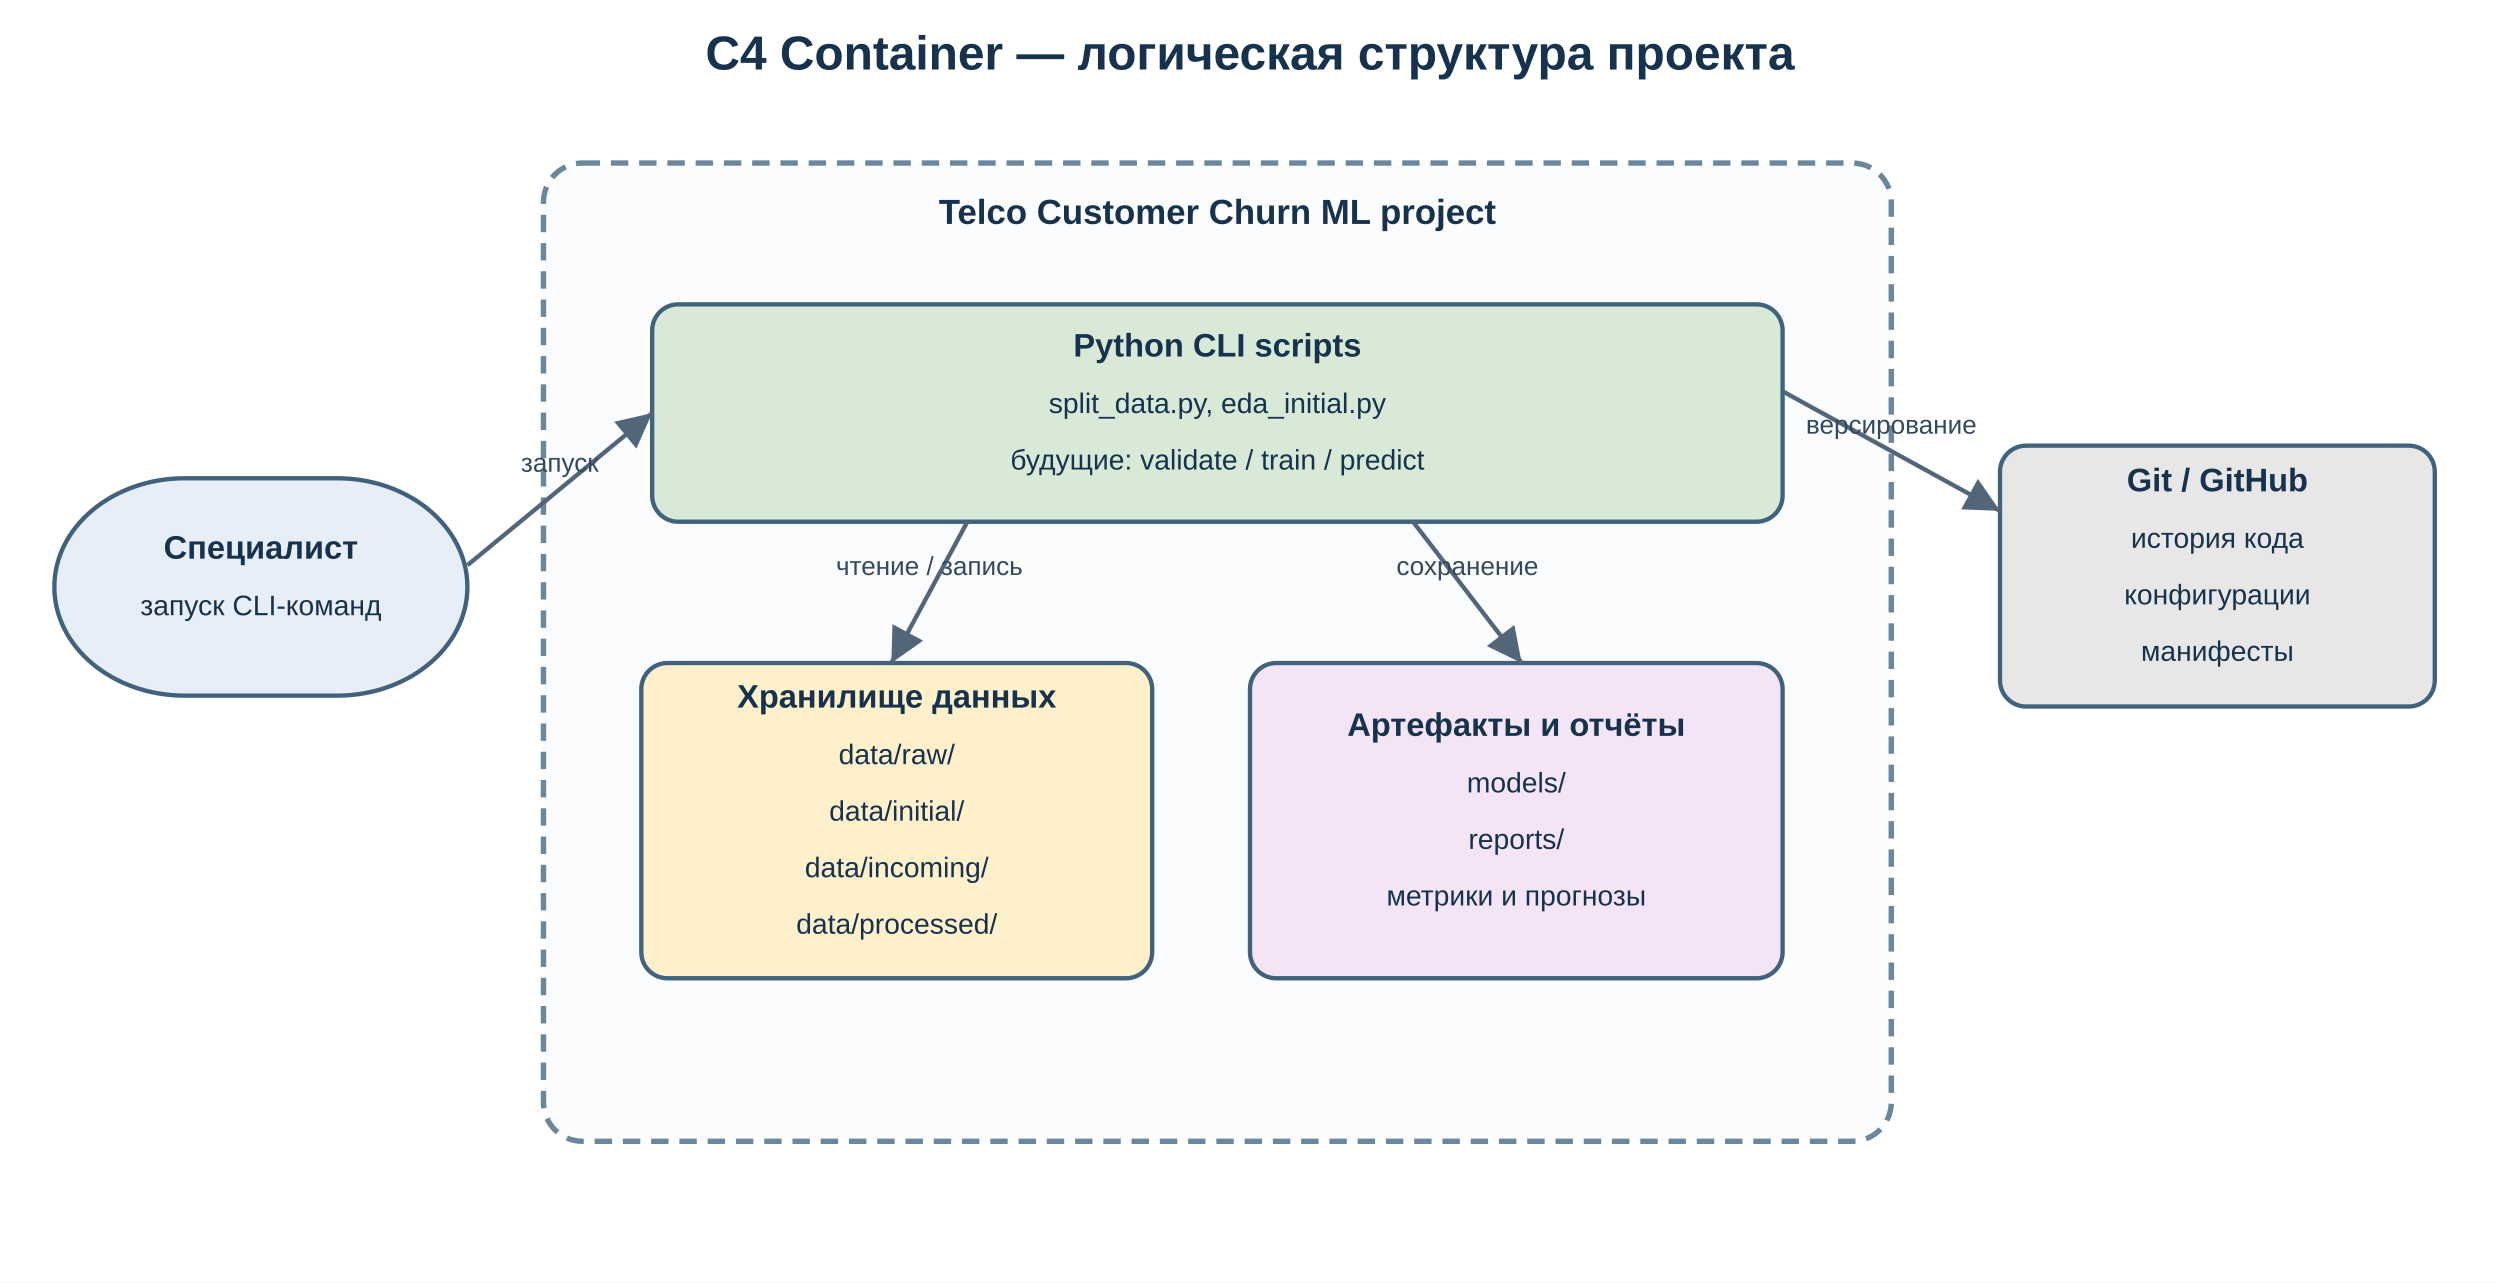
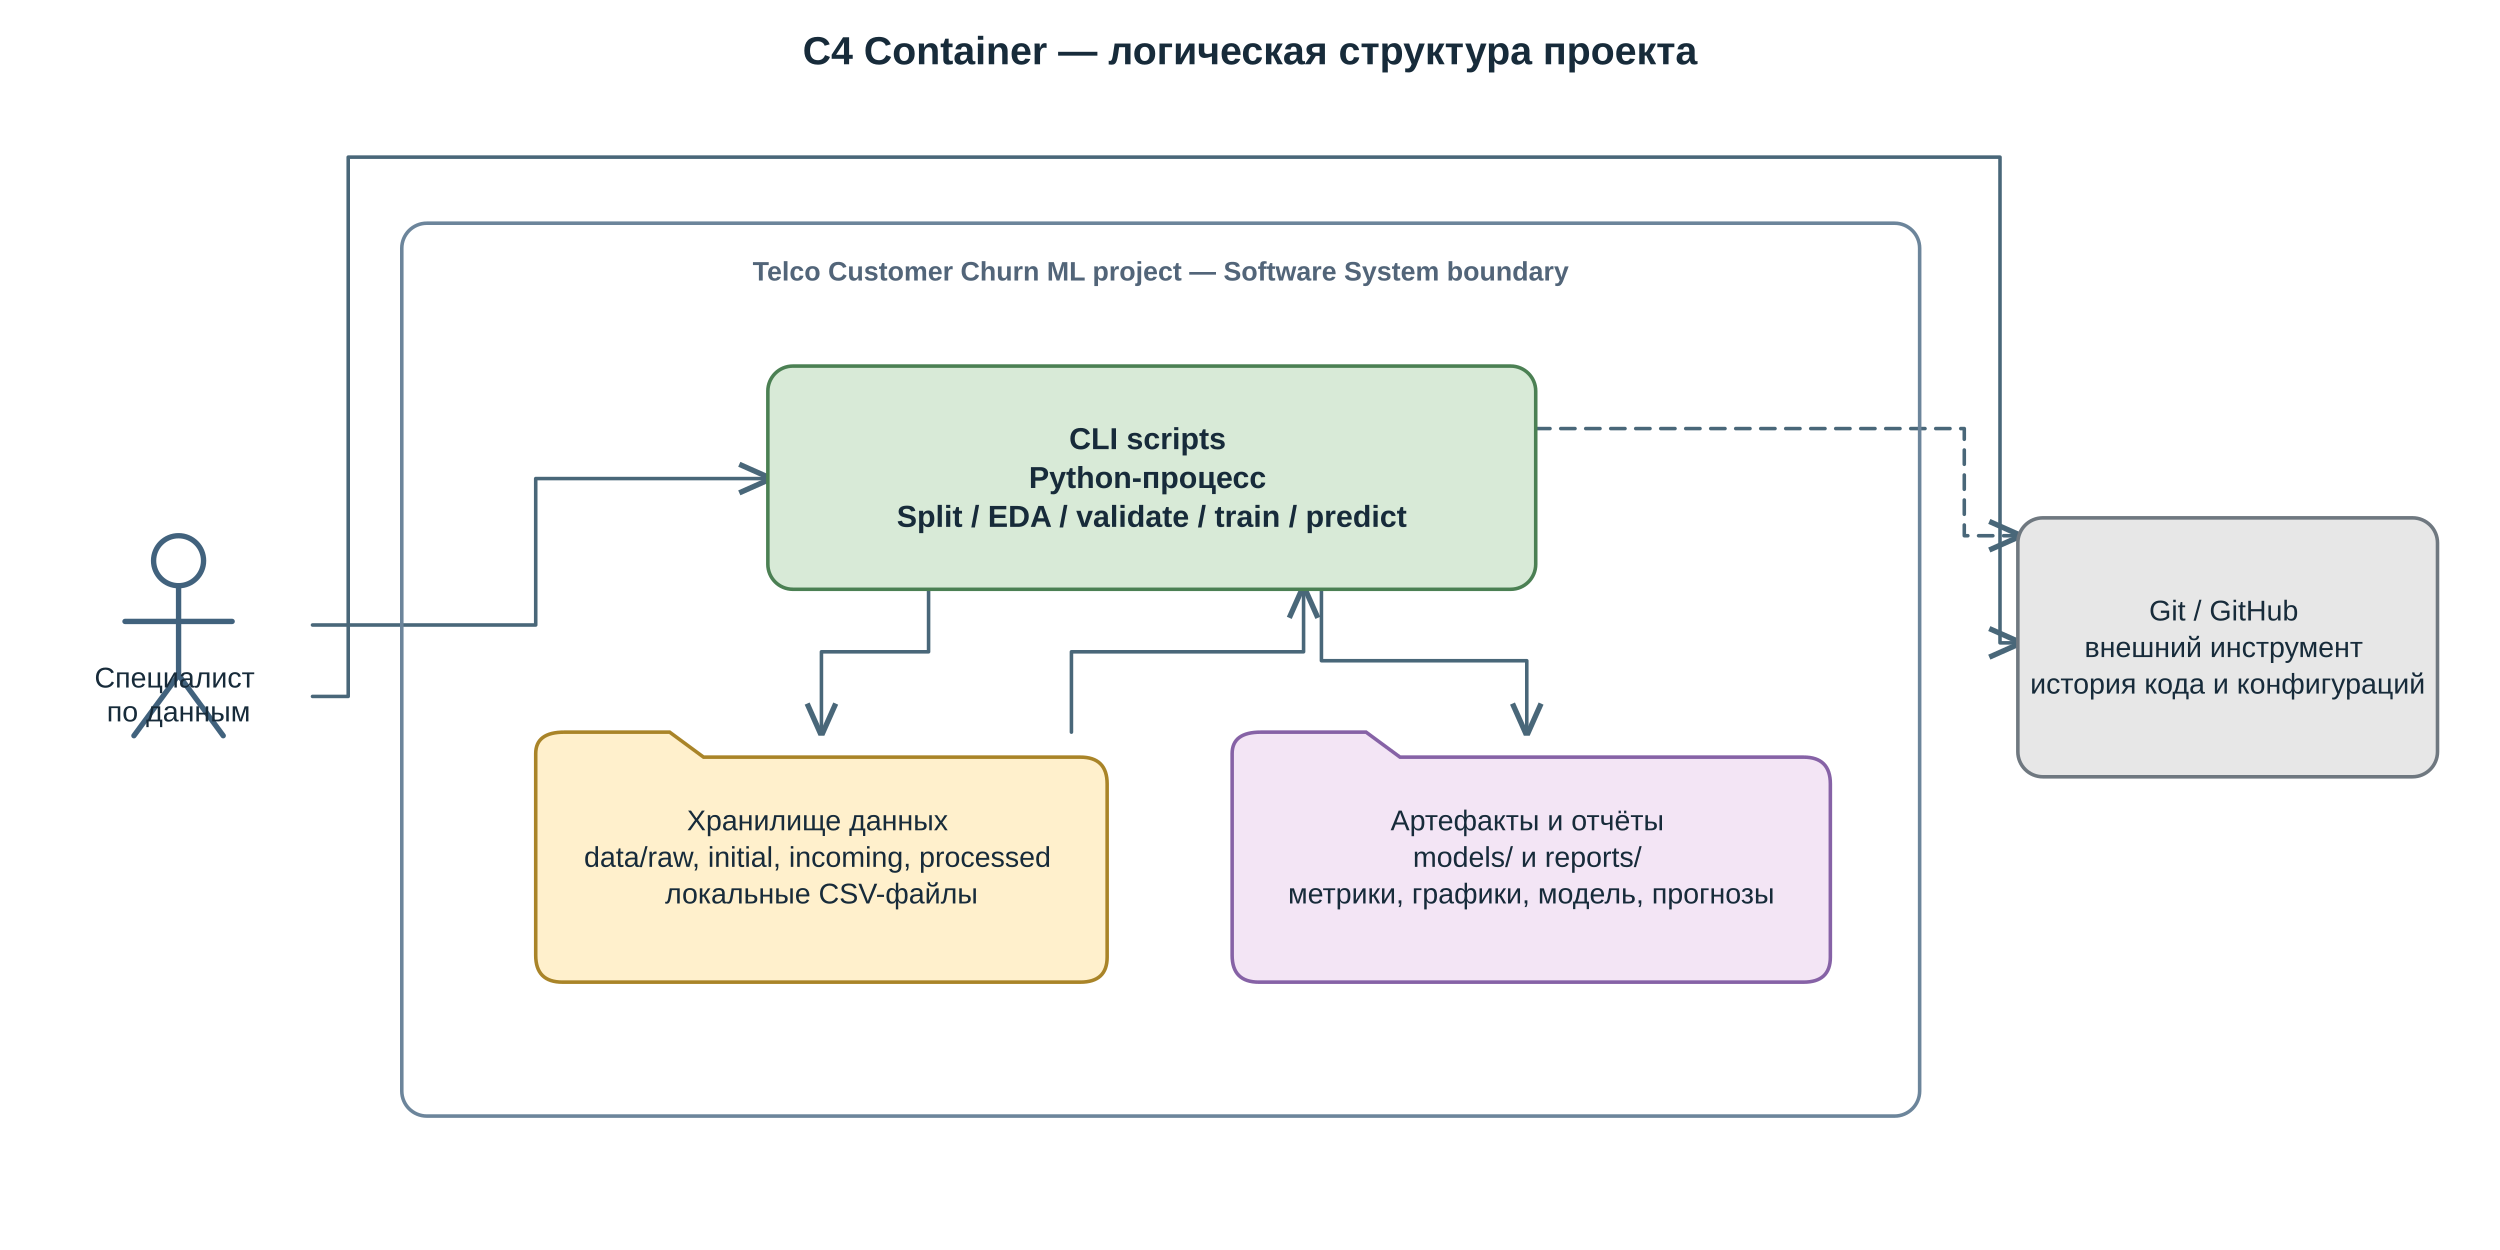
- <svg xmlns="http://www.w3.org/2000/svg" width="1150" height="590" viewBox="0 0 1150 590">
+ <svg xmlns="http://www.w3.org/2000/svg" width="1400" height="700" viewBox="0 0 1400 700">
  <defs>
-     <marker id="arrow" markerWidth="10" markerHeight="8" refX="8" refY="4" orient="auto">
-       <path d="M0,0 L8,4 L0,8 Z" fill="#526579" />
+     <marker id="arr0" markerWidth="10" markerHeight="10" refX="9" refY="5" orient="auto" markerUnits="strokeWidth">
+       <path d="M1,1 L10,5 L1,9" fill="none" stroke="#496779" stroke-width="1.5" />
    </marker>
  </defs>
-   <rect width="100%" height="100%" fill="#ffffff" />
-   <text x="575.0" y="32" text-anchor="middle" font-family="Arial,sans-serif" font-size="22" font-weight="bold" fill="#17324D">C4 Container — логическая структура проекта</text>
-   <rect x="250" y="75" width="620" height="450" rx="18" fill="#FAFCFD" stroke="#6B879E" stroke-width="2.5" stroke-dasharray="8 5" />
-   <text x="560" y="103" text-anchor="middle" font-family="Arial,sans-serif" font-size="16" font-weight="bold" fill="#17324D">Telco Customer Churn ML project</text>
-   <rect x="25" y="220" width="190" height="100" rx="60" fill="#E7EEF7" stroke="#41627D" stroke-width="2" />
-   <text x="120.0" y="257.0" text-anchor="middle" font-family="Arial,sans-serif" font-weight="bold" font-size="15" fill="#17324D">Специалист</text>
-   <text x="120.0" y="283.0" text-anchor="middle" font-family="Arial,sans-serif" font-weight="normal" font-size="13" fill="#17324D">запуск CLI-команд</text>
-   <rect x="300" y="140" width="520" height="100" rx="12" fill="#D8EAD7" stroke="#41627D" stroke-width="2" />
-   <text x="560.0" y="164.0" text-anchor="middle" font-family="Arial,sans-serif" font-weight="bold" font-size="15" fill="#17324D">Python CLI scripts</text>
-   <text x="560.0" y="190.0" text-anchor="middle" font-family="Arial,sans-serif" font-weight="normal" font-size="13" fill="#17324D">split_data.py, eda_initial.py</text>
-   <text x="560.0" y="216.0" text-anchor="middle" font-family="Arial,sans-serif" font-weight="normal" font-size="13" fill="#17324D">будущие: validate / train / predict</text>
-   <rect x="295" y="305" width="235" height="145" rx="12" fill="#FFF0CC" stroke="#41627D" stroke-width="2" />
-   <text x="412.5" y="325.5" text-anchor="middle" font-family="Arial,sans-serif" font-weight="bold" font-size="15" fill="#17324D">Хранилище данных</text>
-   <text x="412.5" y="351.5" text-anchor="middle" font-family="Arial,sans-serif" font-weight="normal" font-size="13" fill="#17324D">data/raw/</text>
-   <text x="412.5" y="377.5" text-anchor="middle" font-family="Arial,sans-serif" font-weight="normal" font-size="13" fill="#17324D">data/initial/</text>
-   <text x="412.5" y="403.5" text-anchor="middle" font-family="Arial,sans-serif" font-weight="normal" font-size="13" fill="#17324D">data/incoming/</text>
-   <text x="412.5" y="429.5" text-anchor="middle" font-family="Arial,sans-serif" font-weight="normal" font-size="13" fill="#17324D">data/processed/</text>
-   <rect x="575" y="305" width="245" height="145" rx="12" fill="#F3E5F5" stroke="#41627D" stroke-width="2" />
-   <text x="697.5" y="338.5" text-anchor="middle" font-family="Arial,sans-serif" font-weight="bold" font-size="15" fill="#17324D">Артефакты и отчёты</text>
-   <text x="697.5" y="364.5" text-anchor="middle" font-family="Arial,sans-serif" font-weight="normal" font-size="13" fill="#17324D">models/</text>
-   <text x="697.5" y="390.5" text-anchor="middle" font-family="Arial,sans-serif" font-weight="normal" font-size="13" fill="#17324D">reports/</text>
-   <text x="697.5" y="416.5" text-anchor="middle" font-family="Arial,sans-serif" font-weight="normal" font-size="13" fill="#17324D">метрики и прогнозы</text>
-   <rect x="920" y="205" width="200" height="120" rx="12" fill="#E7E7E7" stroke="#41627D" stroke-width="2" />
-   <text x="1020.0" y="226.0" text-anchor="middle" font-family="Arial,sans-serif" font-weight="bold" font-size="15" fill="#17324D">Git / GitHub</text>
-   <text x="1020.0" y="252.0" text-anchor="middle" font-family="Arial,sans-serif" font-weight="normal" font-size="13" fill="#17324D">история кода</text>
-   <text x="1020.0" y="278.0" text-anchor="middle" font-family="Arial,sans-serif" font-weight="normal" font-size="13" fill="#17324D">конфигурации</text>
-   <text x="1020.0" y="304.0" text-anchor="middle" font-family="Arial,sans-serif" font-weight="normal" font-size="13" fill="#17324D">манифесты</text>
-   <line x1="215" y1="260" x2="300" y2="190" stroke="#526579" stroke-width="2" marker-end="url(#arrow)" />
-   <text x="257.5" y="217.0" text-anchor="middle" font-family="Arial,sans-serif" font-size="12" fill="#34495E">запуск</text>
-   <line x1="445" y1="240" x2="410" y2="305" stroke="#526579" stroke-width="2" marker-end="url(#arrow)" />
-   <text x="427.5" y="264.5" text-anchor="middle" font-family="Arial,sans-serif" font-size="12" fill="#34495E">чтение / запись</text>
-   <line x1="650" y1="240" x2="700" y2="305" stroke="#526579" stroke-width="2" marker-end="url(#arrow)" />
-   <text x="675.0" y="264.5" text-anchor="middle" font-family="Arial,sans-serif" font-size="12" fill="#34495E">сохранение</text>
-   <line x1="820" y1="180" x2="920" y2="235" stroke="#526579" stroke-width="2" marker-end="url(#arrow)" />
-   <text x="870.0" y="199.5" text-anchor="middle" font-family="Arial,sans-serif" font-size="12" fill="#34495E">версирование</text>
+   <rect x="0" y="0" width="1400" height="700" fill="#FFFFFF" />
+   <text x="700.0" y="36" font-family="Arial,sans-serif" font-size="22" font-weight="700" fill="#172B3A" text-anchor="middle">C4 Container — логическая структура проекта</text>
+   <path d="M 175,350 L 300,350 L 300,268 L 430,268" fill="none" stroke="#496779" stroke-width="2" stroke-linecap="round" stroke-linejoin="round" marker-end="url(#arr0)" />
+   <path d="M 520,330 L 520,365 L 460,365 L 460,410" fill="none" stroke="#496779" stroke-width="2" stroke-linecap="round" stroke-linejoin="round" marker-end="url(#arr0)" />
+   <path d="M 600,410 L 600,365 L 730,365 L 730,330" fill="none" stroke="#496779" stroke-width="2" stroke-linecap="round" stroke-linejoin="round" marker-end="url(#arr0)" />
+   <path d="M 740,330 L 740,370 L 855,370 L 855,410" fill="none" stroke="#496779" stroke-width="2" stroke-linecap="round" stroke-linejoin="round" marker-end="url(#arr0)" />
+   <path d="M 175,390 L 195,390 L 195,88 L 1120,88 L 1120,360 L 1130,360" fill="none" stroke="#496779" stroke-width="2" stroke-linecap="round" stroke-linejoin="round" marker-end="url(#arr0)" />
+   <path d="M 860,240 L 1100,240 L 1100,300 L 1130,300" fill="none" stroke="#496779" stroke-width="2" stroke-linecap="round" stroke-linejoin="round" stroke-dasharray="8 6" marker-end="url(#arr0)" />
+   <circle cx="100.0" cy="314" r="14" fill="none" stroke="#41627D" stroke-width="3" />
+   <path d="M 100.0 328 V 378 M 70.0 348 H 130.0 M 100.0 378 L 75.0 412 M 100.0 378 L 125.0 412" fill="none" stroke="#41627D" stroke-width="3" stroke-linecap="round" />
+   <text x="100.0" y="385" font-family="Arial,sans-serif" font-size="16" fill="#172B3A" text-anchor="middle">
+     <tspan x="100.0" dy="0">Специалист</tspan>
+     <tspan x="100.0" dy="19">по данным</tspan>
+   </text>
+   <rect x="225" y="125" width="850" height="500" rx="14" fill="none" fill-opacity="1" stroke="#6C859B" stroke-width="2" />
+   <text x="650.0" y="389.7" font-family="Arial,sans-serif" font-size="15" fill="#172B3A" text-anchor="middle" font-weight="400" />
+   <text x="650.0" y="157.1" font-family="Arial,sans-serif" font-size="15" fill="#526579" text-anchor="middle" font-weight="700">
+     <tspan x="650.0" dy="0">Telco Customer Churn ML project — Software System boundary</tspan>
+   </text>
+   <rect x="430" y="205" width="430" height="125" rx="14" fill="#D8EAD7" stroke="#4B8053" stroke-width="2" />
+   <text x="645.0" y="251.52" font-family="Arial,sans-serif" font-size="17" fill="#172B3A" text-anchor="middle" font-weight="700">
+     <tspan x="645.0" dy="0">CLI scripts</tspan>
+     <tspan x="645.0" dy="21.76">Python-процесс</tspan>
+     <tspan x="645.0" dy="21.76">Split / EDA / validate / train / predict</tspan>
+   </text>
+   <path d="M 300 422 Q 300 410 316 410 H 375 L 394 424 H 605 Q 620 424 620 439 V 536 Q 620 550 605 550 H 315 Q 300 550 300 535 Z" fill="#FFF0CC" stroke="#A98428" stroke-width="2" />
+   <text x="460.0" y="464.96" font-family="Arial,sans-serif" font-size="16" fill="#172B3A" text-anchor="middle" font-weight="400">
+     <tspan x="460.0" dy="0">Хранилище данных</tspan>
+     <tspan x="460.0" dy="20.48">data/raw, initial, incoming, processed</tspan>
+     <tspan x="460.0" dy="20.48">локальные CSV-файлы</tspan>
+   </text>
+   <path d="M 690 422 Q 690 410 706 410 H 765 L 784 424 H 1010 Q 1025 424 1025 439 V 536 Q 1025 550 1010 550 H 705 Q 690 550 690 535 Z" fill="#F3E5F5" stroke="#8662A6" stroke-width="2" />
+   <text x="857.5" y="464.96" font-family="Arial,sans-serif" font-size="16" fill="#172B3A" text-anchor="middle" font-weight="400">
+     <tspan x="857.5" dy="0">Артефакты и отчёты</tspan>
+     <tspan x="857.5" dy="20.48">models/ и reports/</tspan>
+     <tspan x="857.5" dy="20.48">метрики, графики, модель, прогнозы</tspan>
+   </text>
+   <rect x="1130" y="290" width="235" height="145" rx="14" fill="#E7E7E7" stroke="#6F7880" stroke-width="2" />
+   <text x="1247.5" y="347.46" font-family="Arial,sans-serif" font-size="16" fill="#172B3A" text-anchor="middle" font-weight="400">
+     <tspan x="1247.5" dy="0">Git / GitHub</tspan>
+     <tspan x="1247.5" dy="20.48">внешний инструмент</tspan>
+     <tspan x="1247.5" dy="20.48">история кода и конфигураций</tspan>
+   </text>
</svg>
